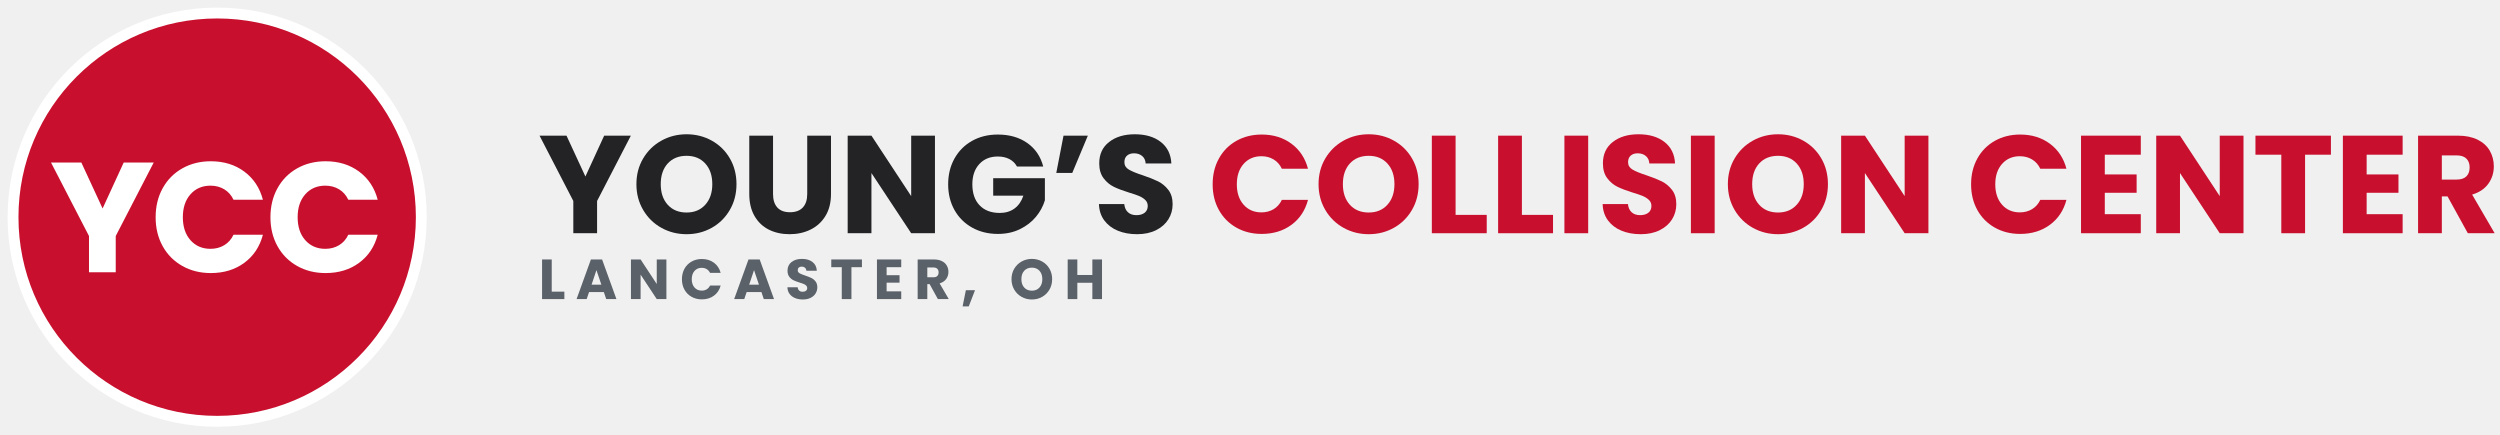
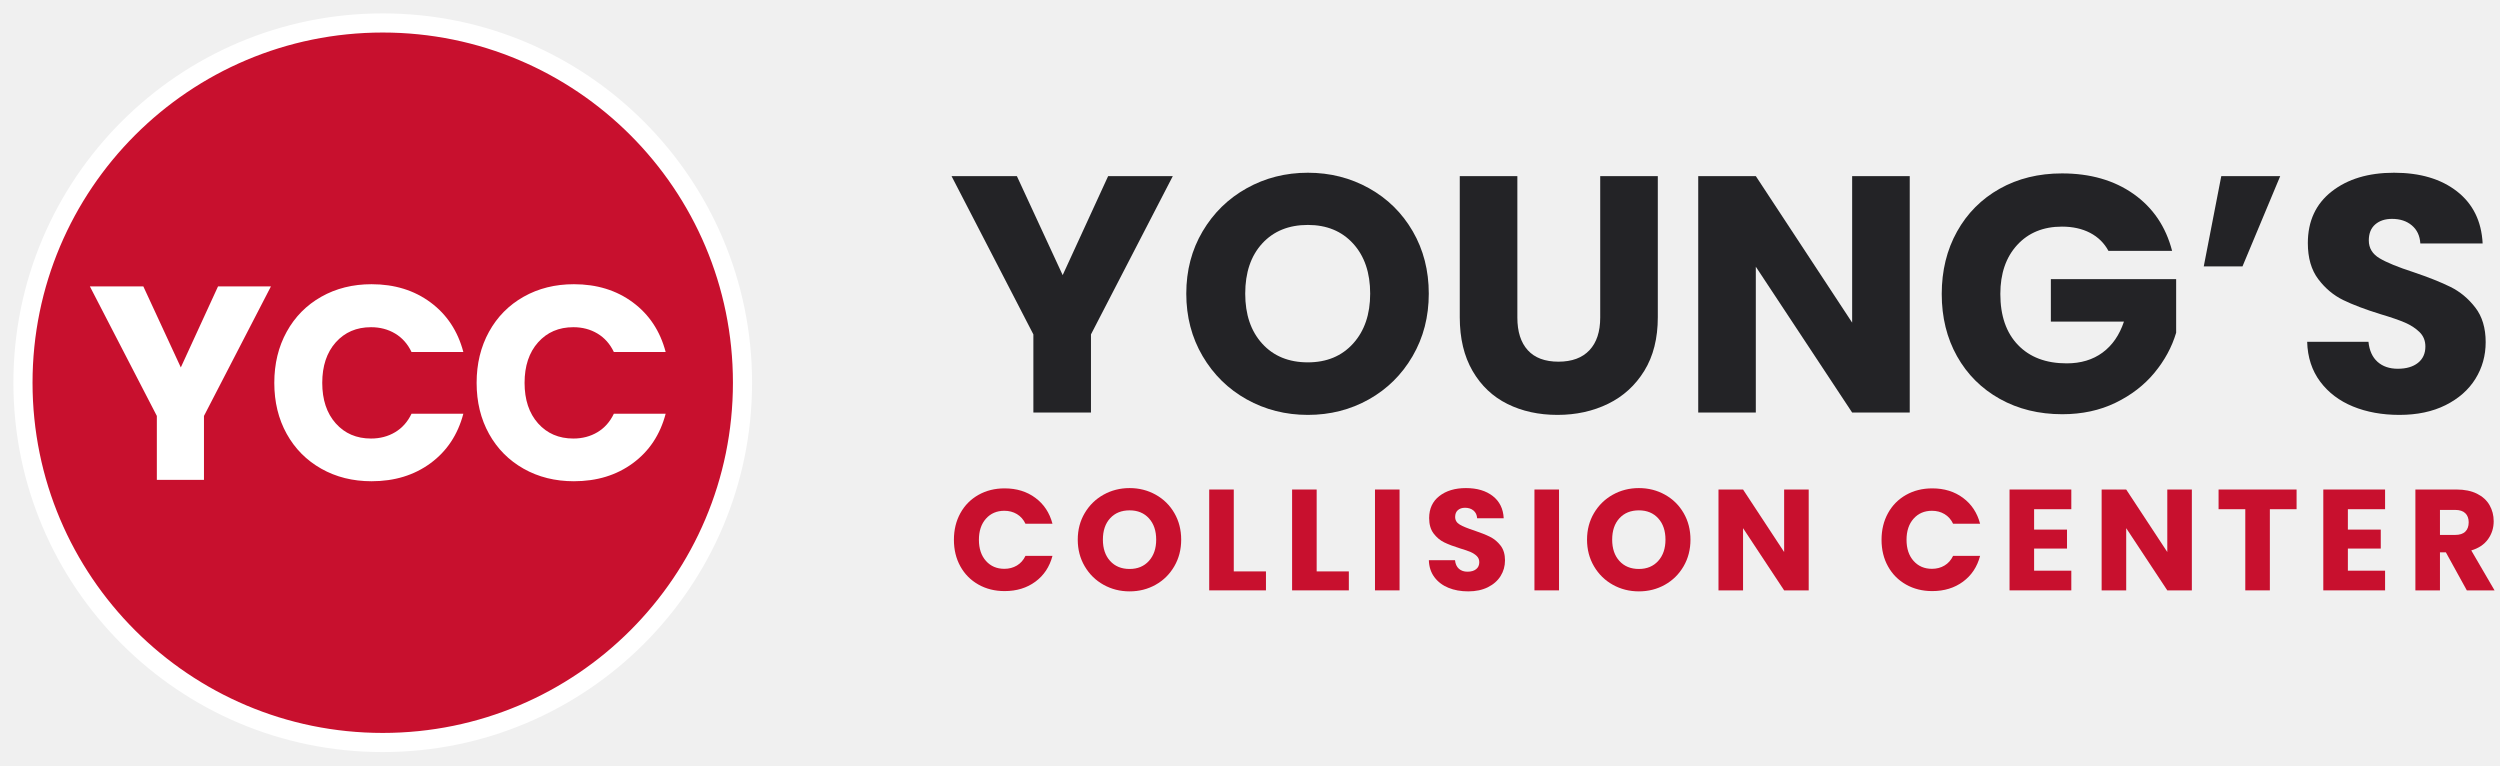
- <svg xmlns="http://www.w3.org/2000/svg" width="575.6" height="100.0" viewBox="0 0 575.6 100.0">
+ <svg xmlns="http://www.w3.org/2000/svg" width="326.6" height="100.0" viewBox="0 0 326.6 100.0">
  <circle cx="50.0" cy="50.0" r="47.0" fill="#C8102E" />
  <circle cx="50.0" cy="50.0" r="47.0" fill="none" stroke="#ffffff" stroke-width="2.5" />
  <path d="M664 702 421 232V0H250V232L7 702H201L337 408L472 702Z" fill="#ffffff" transform="translate(11.490,62.690) scale(0.036,-0.036)" />
  <path d="M386 710Q511 710 600.0 644.0Q689 578 719 464H531Q510 508 471.5 531.0Q433 554 384 554Q305 554 256.0 499.0Q207 444 207 352Q207 260 256.0 205.0Q305 150 384 150Q433 150 471.5 173.0Q510 196 531 240H719Q689 126 600.0 60.5Q511 -5 386 -5Q284 -5 203.5 40.5Q123 86 78.0 167.0Q33 248 33 352Q33 456 78.0 537.5Q123 619 203.5 664.5Q284 710 386 710Z" fill="#ffffff" transform="translate(34.646,62.690) scale(0.036,-0.036)" />
  <path d="M386 710Q511 710 600.0 644.0Q689 578 719 464H531Q510 508 471.5 531.0Q433 554 384 554Q305 554 256.0 499.0Q207 444 207 352Q207 260 256.0 205.0Q305 150 384 150Q433 150 471.5 173.0Q510 196 531 240H719Q689 126 600.0 60.5Q511 -5 386 -5Q284 -5 203.5 40.5Q123 86 78.0 167.0Q33 248 33 352Q33 456 78.0 537.5Q123 619 203.5 664.5Q284 710 386 710Z" fill="#ffffff" transform="translate(61.078,62.690) scale(0.036,-0.036)" />
-   <path d="M664 702 421 232V0H250V232L7 702H201L337 408L472 702Z" fill="#232326" transform="translate(124.000,53.698) scale(0.032,-0.032)" />
-   <path d="M33 353Q33 456 81.5 538.0Q130 620 212.5 666.0Q295 712 394 712Q493 712 575.5 666.0Q658 620 705.5 538.0Q753 456 753 353Q753 250 705.0 167.5Q657 85 575.0 39.0Q493 -7 394 -7Q295 -7 212.5 39.0Q130 85 81.5 167.5Q33 250 33 353ZM579 353Q579 446 528.5 501.5Q478 557 394 557Q309 557 258.5 502.0Q208 447 208 353Q208 260 258.5 204.5Q309 149 394 149Q478 149 528.5 205.0Q579 261 579 353Z" fill="#232326" transform="translate(145.472,53.698) scale(0.032,-0.032)" />
-   <path d="M230 702V282Q230 219 261.0 185.0Q292 151 352 151Q412 151 444.0 185.0Q476 219 476 282V702H647V283Q647 189 607.0 124.0Q567 59 499.5 26.0Q432 -7 349 -7Q266 -7 200.5 25.5Q135 58 97.0 123.5Q59 189 59 283V702Z" fill="#232326" transform="translate(170.624,53.698) scale(0.032,-0.032)" />
-   <path d="M690 0H519L233 433V0H62V702H233L519 267V702H690Z" fill="#232326" transform="translate(193.184,53.698) scale(0.032,-0.032)" />
-   <path d="M528 480Q509 515 473.5 533.5Q438 552 390 552Q307 552 257.0 497.5Q207 443 207 352Q207 255 259.5 200.5Q312 146 404 146Q467 146 510.5 178.0Q554 210 574 270H357V396H729V237Q710 173 664.5 118.0Q619 63 549.0 29.0Q479 -5 391 -5Q287 -5 205.5 40.5Q124 86 78.5 167.0Q33 248 33 352Q33 456 78.5 537.5Q124 619 205.0 664.5Q286 710 390 710Q516 710 602.5 649.0Q689 588 717 480Z" fill="#232326" transform="translate(217.248,53.698) scale(0.032,-0.032)" />
-   <path d="M101 702H276L164 434H49Z" fill="#232326" transform="translate(241.632,53.698) scale(0.032,-0.032)" />
-   <path d="M42 210H224Q228 171 251.0 150.5Q274 130 311 130Q349 130 371.0 147.5Q393 165 393 196Q393 222 375.5 239.0Q358 256 332.5 267.0Q307 278 260 292Q192 313 149.0 334.0Q106 355 75.0 396.0Q44 437 44 503Q44 601 115.0 656.5Q186 712 300 712Q416 712 487.0 656.5Q558 601 563 502H378Q376 536 353.0 555.5Q330 575 294 575Q263 575 244.0 558.5Q225 542 225 511Q225 477 257.0 458.0Q289 439 357 417Q425 394 467.5 373.0Q510 352 541.0 312.0Q572 272 572 209Q572 149 541.5 100.0Q511 51 453.0 22.0Q395 -7 316 -7Q239 -7 178.0 18.0Q117 43 80.5 92.0Q44 141 42 210Z" fill="#232326" transform="translate(251.680,53.698) scale(0.032,-0.032)" />
-   <path d="M386 710Q511 710 600.0 644.0Q689 578 719 464H531Q510 508 471.5 531.0Q433 554 384 554Q305 554 256.0 499.0Q207 444 207 352Q207 260 256.0 205.0Q305 150 384 150Q433 150 471.5 173.0Q510 196 531 240H719Q689 126 600.0 60.5Q511 -5 386 -5Q284 -5 203.5 40.5Q123 86 78.0 167.0Q33 248 33 352Q33 456 78.0 537.5Q123 619 203.5 664.5Q284 710 386 710Z" fill="#C8102E" transform="translate(278.144,53.698) scale(0.032,-0.032)" />
-   <path d="M33 353Q33 456 81.5 538.0Q130 620 212.5 666.0Q295 712 394 712Q493 712 575.5 666.0Q658 620 705.5 538.0Q753 456 753 353Q753 250 705.0 167.5Q657 85 575.0 39.0Q493 -7 394 -7Q295 -7 212.5 39.0Q130 85 81.5 167.5Q33 250 33 353ZM579 353Q579 446 528.5 501.5Q478 557 394 557Q309 557 258.5 502.0Q208 447 208 353Q208 260 258.5 204.5Q309 149 394 149Q478 149 528.5 205.0Q579 261 579 353Z" fill="#C8102E" transform="translate(302.528,53.698) scale(0.032,-0.032)" />
-   <path d="M233 132H457V0H62V702H233Z" fill="#C8102E" transform="translate(327.680,53.698) scale(0.032,-0.032)" />
-   <path d="M233 132H457V0H62V702H233Z" fill="#C8102E" transform="translate(342.944,53.698) scale(0.032,-0.032)" />
-   <path d="M233 702V0H62V702Z" fill="#C8102E" transform="translate(358.208,53.698) scale(0.032,-0.032)" />
-   <path d="M42 210H224Q228 171 251.0 150.5Q274 130 311 130Q349 130 371.0 147.5Q393 165 393 196Q393 222 375.5 239.0Q358 256 332.5 267.0Q307 278 260 292Q192 313 149.0 334.0Q106 355 75.0 396.0Q44 437 44 503Q44 601 115.0 656.5Q186 712 300 712Q416 712 487.0 656.5Q558 601 563 502H378Q376 536 353.0 555.5Q330 575 294 575Q263 575 244.0 558.5Q225 542 225 511Q225 477 257.0 458.0Q289 439 357 417Q425 394 467.5 373.0Q510 352 541.0 312.0Q572 272 572 209Q572 149 541.5 100.0Q511 51 453.0 22.0Q395 -7 316 -7Q239 -7 178.0 18.0Q117 43 80.5 92.0Q44 141 42 210Z" fill="#C8102E" transform="translate(367.648,53.698) scale(0.032,-0.032)" />
-   <path d="M233 702V0H62V702Z" fill="#C8102E" transform="translate(387.328,53.698) scale(0.032,-0.032)" />
-   <path d="M33 353Q33 456 81.5 538.0Q130 620 212.5 666.0Q295 712 394 712Q493 712 575.5 666.0Q658 620 705.5 538.0Q753 456 753 353Q753 250 705.0 167.5Q657 85 575.0 39.0Q493 -7 394 -7Q295 -7 212.5 39.0Q130 85 81.5 167.5Q33 250 33 353ZM579 353Q579 446 528.5 501.5Q478 557 394 557Q309 557 258.5 502.0Q208 447 208 353Q208 260 258.5 204.5Q309 149 394 149Q478 149 528.5 205.0Q579 261 579 353Z" fill="#C8102E" transform="translate(396.768,53.698) scale(0.032,-0.032)" />
-   <path d="M690 0H519L233 433V0H62V702H233L519 267V702H690Z" fill="#C8102E" transform="translate(421.920,53.698) scale(0.032,-0.032)" />
-   <path d="M386 710Q511 710 600.0 644.0Q689 578 719 464H531Q510 508 471.5 531.0Q433 554 384 554Q305 554 256.0 499.0Q207 444 207 352Q207 260 256.0 205.0Q305 150 384 150Q433 150 471.5 173.0Q510 196 531 240H719Q689 126 600.0 60.5Q511 -5 386 -5Q284 -5 203.5 40.5Q123 86 78.0 167.0Q33 248 33 352Q33 456 78.0 537.5Q123 619 203.5 664.5Q284 710 386 710Z" fill="#C8102E" transform="translate(452.768,53.698) scale(0.032,-0.032)" />
-   <path d="M233 565V423H462V291H233V137H492V0H62V702H492V565Z" fill="#C8102E" transform="translate(477.152,53.698) scale(0.032,-0.032)" />
-   <path d="M690 0H519L233 433V0H62V702H233L519 267V702H690Z" fill="#C8102E" transform="translate(494.464,53.698) scale(0.032,-0.032)" />
-   <path d="M567 702V565H381V0H210V565H24V702Z" fill="#C8102E" transform="translate(518.528,53.698) scale(0.032,-0.032)" />
-   <path d="M233 565V423H462V291H233V137H492V0H62V702H492V565Z" fill="#C8102E" transform="translate(537.440,53.698) scale(0.032,-0.032)" />
-   <path d="M420 0 274 265H233V0H62V702H349Q432 702 490.5 673.0Q549 644 578.0 593.5Q607 543 607 481Q607 411 567.5 356.0Q528 301 451 278L613 0ZM233 386H339Q386 386 409.5 409.0Q433 432 433 474Q433 514 409.5 537.0Q386 560 339 560H233Z" fill="#C8102E" transform="translate(554.752,53.698) scale(0.032,-0.032)" />
-   <path d="M233 132H457V0H62V702H233Z" fill="#5B6169" transform="translate(124.000,68.863) scale(0.013,-0.013)" />
-   <path d="M499 124H237L195 0H16L270 702H468L722 0H541ZM455 256 368 513 282 256Z" fill="#5B6169" transform="translate(132.541,68.863) scale(0.013,-0.013)" />
-   <path d="M690 0H519L233 433V0H62V702H233L519 267V702H690Z" fill="#5B6169" transform="translate(144.462,68.863) scale(0.013,-0.013)" />
-   <path d="M386 710Q511 710 600.0 644.0Q689 578 719 464H531Q510 508 471.5 531.0Q433 554 384 554Q305 554 256.0 499.0Q207 444 207 352Q207 260 256.0 205.0Q305 150 384 150Q433 150 471.5 173.0Q510 196 531 240H719Q689 126 600.0 60.5Q511 -5 386 -5Q284 -5 203.5 40.5Q123 86 78.0 167.0Q33 248 33 352Q33 456 78.0 537.5Q123 619 203.5 664.5Q284 710 386 710Z" fill="#5B6169" transform="translate(156.578,68.863) scale(0.013,-0.013)" />
-   <path d="M499 124H237L195 0H16L270 702H468L722 0H541ZM455 256 368 513 282 256Z" fill="#5B6169" transform="translate(168.824,68.863) scale(0.013,-0.013)" />
-   <path d="M42 210H224Q228 171 251.0 150.5Q274 130 311 130Q349 130 371.0 147.5Q393 165 393 196Q393 222 375.5 239.0Q358 256 332.5 267.0Q307 278 260 292Q192 313 149.0 334.0Q106 355 75.0 396.0Q44 437 44 503Q44 601 115.0 656.5Q186 712 300 712Q416 712 487.0 656.5Q558 601 563 502H378Q376 536 353.0 555.5Q330 575 294 575Q263 575 244.0 558.5Q225 542 225 511Q225 477 257.0 458.0Q289 439 357 417Q425 394 467.5 373.0Q510 352 541.0 312.0Q572 272 572 209Q572 149 541.5 100.0Q511 51 453.0 22.0Q395 -7 316 -7Q239 -7 178.0 18.0Q117 43 80.5 92.0Q44 141 42 210Z" fill="#5B6169" transform="translate(180.745,68.863) scale(0.013,-0.013)" />
-   <path d="M567 702V565H381V0H210V565H24V702Z" fill="#5B6169" transform="translate(191.080,68.863) scale(0.013,-0.013)" />
-   <path d="M233 565V423H462V291H233V137H492V0H62V702H492V565Z" fill="#5B6169" transform="translate(201.103,68.863) scale(0.013,-0.013)" />
-   <path d="M420 0 274 265H233V0H62V702H349Q432 702 490.5 673.0Q549 644 578.0 593.5Q607 543 607 481Q607 411 567.5 356.0Q528 301 451 278L613 0ZM233 386H339Q386 386 409.5 409.0Q433 432 433 474Q433 514 409.5 537.0Q386 560 339 560H233Z" fill="#5B6169" transform="translate(210.476,68.863) scale(0.013,-0.013)" />
-   <path d="M246 158 135 -129H26L84 158Z" fill="#5B6169" transform="translate(221.292,68.863) scale(0.013,-0.013)" />
-   <path d="M33 353Q33 456 81.5 538.0Q130 620 212.5 666.0Q295 712 394 712Q493 712 575.5 666.0Q658 620 705.5 538.0Q753 456 753 353Q753 250 705.0 167.5Q657 85 575.0 39.0Q493 -7 394 -7Q295 -7 212.5 39.0Q130 85 81.5 167.5Q33 250 33 353ZM579 353Q579 446 528.5 501.5Q478 557 394 557Q309 557 258.5 502.0Q208 447 208 353Q208 260 258.5 204.5Q309 149 394 149Q478 149 528.5 205.0Q579 261 579 353Z" fill="#5B6169" transform="translate(232.459,68.863) scale(0.013,-0.013)" />
-   <path d="M670 702V0H499V289H233V0H62V702H233V427H499V702Z" fill="#5B6169" transform="translate(245.017,68.863) scale(0.013,-0.013)" />
+   <path d="M664 702 421 232V0H250V232L7 702H201L337 408L472 702Z" fill="#232326" transform="translate(124.000,53.894) scale(0.044,-0.044)" />
+   <path d="M33 353Q33 456 81.5 538.0Q130 620 212.5 666.0Q295 712 394 712Q493 712 575.5 666.0Q658 620 705.5 538.0Q753 456 753 353Q753 250 705.0 167.5Q657 85 575.0 39.0Q493 -7 394 -7Q295 -7 212.5 39.0Q130 85 81.5 167.5Q33 250 33 353ZM579 353Q579 446 528.5 501.5Q478 557 394 557Q309 557 258.5 502.0Q208 447 208 353Q208 260 258.5 204.5Q309 149 394 149Q478 149 528.5 205.0Q579 261 579 353Z" fill="#232326" transform="translate(153.524,53.894) scale(0.044,-0.044)" />
+   <path d="M230 702V282Q230 219 261.0 185.0Q292 151 352 151Q412 151 444.0 185.0Q476 219 476 282V702H647V283Q647 189 607.0 124.0Q567 59 499.5 26.0Q432 -7 349 -7Q266 -7 200.5 25.5Q135 58 97.0 123.5Q59 189 59 283V702Z" fill="#232326" transform="translate(188.108,53.894) scale(0.044,-0.044)" />
+   <path d="M690 0H519L233 433V0H62V702H233L519 267V702H690Z" fill="#232326" transform="translate(219.128,53.894) scale(0.044,-0.044)" />
+   <path d="M528 480Q509 515 473.5 533.5Q438 552 390 552Q307 552 257.0 497.5Q207 443 207 352Q207 255 259.5 200.5Q312 146 404 146Q467 146 510.5 178.0Q554 210 574 270H357V396H729V237Q710 173 664.5 118.0Q619 63 549.0 29.0Q479 -5 391 -5Q287 -5 205.5 40.5Q124 86 78.5 167.0Q33 248 33 352Q33 456 78.5 537.5Q124 619 205.0 664.5Q286 710 390 710Q516 710 602.5 649.0Q689 588 717 480Z" fill="#232326" transform="translate(252.216,53.894) scale(0.044,-0.044)" />
+   <path d="M101 702H276L164 434H49Z" fill="#232326" transform="translate(285.744,53.894) scale(0.044,-0.044)" />
+   <path d="M42 210H224Q228 171 251.0 150.5Q274 130 311 130Q349 130 371.0 147.5Q393 165 393 196Q393 222 375.5 239.0Q358 256 332.5 267.0Q307 278 260 292Q192 313 149.0 334.0Q106 355 75.0 396.0Q44 437 44 503Q44 601 115.0 656.5Q186 712 300 712Q416 712 487.0 656.5Q558 601 563 502H378Q376 536 353.0 555.5Q330 575 294 575Q263 575 244.0 558.5Q225 542 225 511Q225 477 257.0 458.0Q289 439 357 417Q425 394 467.5 373.0Q510 352 541.0 312.0Q572 272 572 209Q572 149 541.5 100.0Q511 51 453.0 22.0Q395 -7 316 -7Q239 -7 178.0 18.0Q117 43 80.5 92.0Q44 141 42 210Z" fill="#232326" transform="translate(299.560,53.894) scale(0.044,-0.044)" />
+   <path d="M386 710Q511 710 600.0 644.0Q689 578 719 464H531Q510 508 471.5 531.0Q433 554 384 554Q305 554 256.0 499.0Q207 444 207 352Q207 260 256.0 205.0Q305 150 384 150Q433 150 471.5 173.0Q510 196 531 240H719Q689 126 600.0 60.5Q511 -5 386 -5Q284 -5 203.5 40.5Q123 86 78.0 167.0Q33 248 33 352Q33 456 78.0 537.5Q123 619 203.5 664.5Q284 710 386 710Z" fill="#C8102E" transform="translate(124.000,77.126) scale(0.018768,-0.018768)" />
+   <path d="M33 353Q33 456 81.5 538.0Q130 620 212.5 666.0Q295 712 394 712Q493 712 575.5 666.0Q658 620 705.5 538.0Q753 456 753 353Q753 250 705.0 167.5Q657 85 575.0 39.0Q493 -7 394 -7Q295 -7 212.5 39.0Q130 85 81.5 167.5Q33 250 33 353ZM579 353Q579 446 528.5 501.5Q478 557 394 557Q309 557 258.5 502.0Q208 447 208 353Q208 260 258.5 204.5Q309 149 394 149Q478 149 528.5 205.0Q579 261 579 353Z" fill="#C8102E" transform="translate(140.178,77.126) scale(0.018768,-0.018768)" />
+   <path d="M233 132H457V0H62V702H233Z" fill="#C8102E" transform="translate(156.807,77.126) scale(0.018768,-0.018768)" />
+   <path d="M233 132H457V0H62V702H233Z" fill="#C8102E" transform="translate(167.636,77.126) scale(0.018768,-0.018768)" />
+   <path d="M233 702V0H62V702Z" fill="#C8102E" transform="translate(178.465,77.126) scale(0.018768,-0.018768)" />
+   <path d="M42 210H224Q228 171 251.0 150.5Q274 130 311 130Q349 130 371.0 147.5Q393 165 393 196Q393 222 375.5 239.0Q358 256 332.5 267.0Q307 278 260 292Q192 313 149.0 334.0Q106 355 75.0 396.0Q44 437 44 503Q44 601 115.0 656.5Q186 712 300 712Q416 712 487.0 656.5Q558 601 563 502H378Q376 536 353.0 555.5Q330 575 294 575Q263 575 244.0 558.5Q225 542 225 511Q225 477 257.0 458.0Q289 439 357 417Q425 394 467.5 373.0Q510 352 541.0 312.0Q572 272 572 209Q572 149 541.5 100.0Q511 51 453.0 22.0Q395 -7 316 -7Q239 -7 178.0 18.0Q117 43 80.5 92.0Q44 141 42 210Z" fill="#C8102E" transform="translate(185.878,77.126) scale(0.018768,-0.018768)" />
+   <path d="M233 702V0H62V702Z" fill="#C8102E" transform="translate(199.297,77.126) scale(0.018768,-0.018768)" />
+   <path d="M33 353Q33 456 81.5 538.0Q130 620 212.5 666.0Q295 712 394 712Q493 712 575.5 666.0Q658 620 705.5 538.0Q753 456 753 353Q753 250 705.0 167.5Q657 85 575.0 39.0Q493 -7 394 -7Q295 -7 212.5 39.0Q130 85 81.5 167.5Q33 250 33 353ZM579 353Q579 446 528.5 501.5Q478 557 394 557Q309 557 258.5 502.0Q208 447 208 353Q208 260 258.5 204.5Q309 149 394 149Q478 149 528.5 205.0Q579 261 579 353Z" fill="#C8102E" transform="translate(206.711,77.126) scale(0.018768,-0.018768)" />
+   <path d="M690 0H519L233 433V0H62V702H233L519 267V702H690Z" fill="#C8102E" transform="translate(223.339,77.126) scale(0.018768,-0.018768)" />
+   <path d="M386 710Q511 710 600.0 644.0Q689 578 719 464H531Q510 508 471.5 531.0Q433 554 384 554Q305 554 256.0 499.0Q207 444 207 352Q207 260 256.0 205.0Q305 150 384 150Q433 150 471.5 173.0Q510 196 531 240H719Q689 126 600.0 60.5Q511 -5 386 -5Q284 -5 203.5 40.5Q123 86 78.0 167.0Q33 248 33 352Q33 456 78.0 537.5Q123 619 203.5 664.5Q284 710 386 710Z" fill="#C8102E" transform="translate(245.185,77.126) scale(0.018768,-0.018768)" />
+   <path d="M233 565V423H462V291H233V137H492V0H62V702H492V565Z" fill="#C8102E" transform="translate(261.363,77.126) scale(0.018768,-0.018768)" />
+   <path d="M690 0H519L233 433V0H62V702H233L519 267V702H690Z" fill="#C8102E" transform="translate(273.394,77.126) scale(0.018768,-0.018768)" />
+   <path d="M567 702V565H381V0H210V565H24V702Z" fill="#C8102E" transform="translate(289.384,77.126) scale(0.018768,-0.018768)" />
+   <path d="M233 565V423H462V291H233V137H492V0H62V702H492V565Z" fill="#C8102E" transform="translate(302.353,77.126) scale(0.018768,-0.018768)" />
+   <path d="M420 0 274 265H233V0H62V702H349Q432 702 490.5 673.0Q549 644 578.0 593.5Q607 543 607 481Q607 411 567.5 356.0Q528 301 451 278L613 0ZM233 386H339Q386 386 409.5 409.0Q433 432 433 474Q433 514 409.5 537.0Q386 560 339 560H233Z" fill="#C8102E" transform="translate(314.383,77.126) scale(0.018768,-0.018768)" />
</svg>
